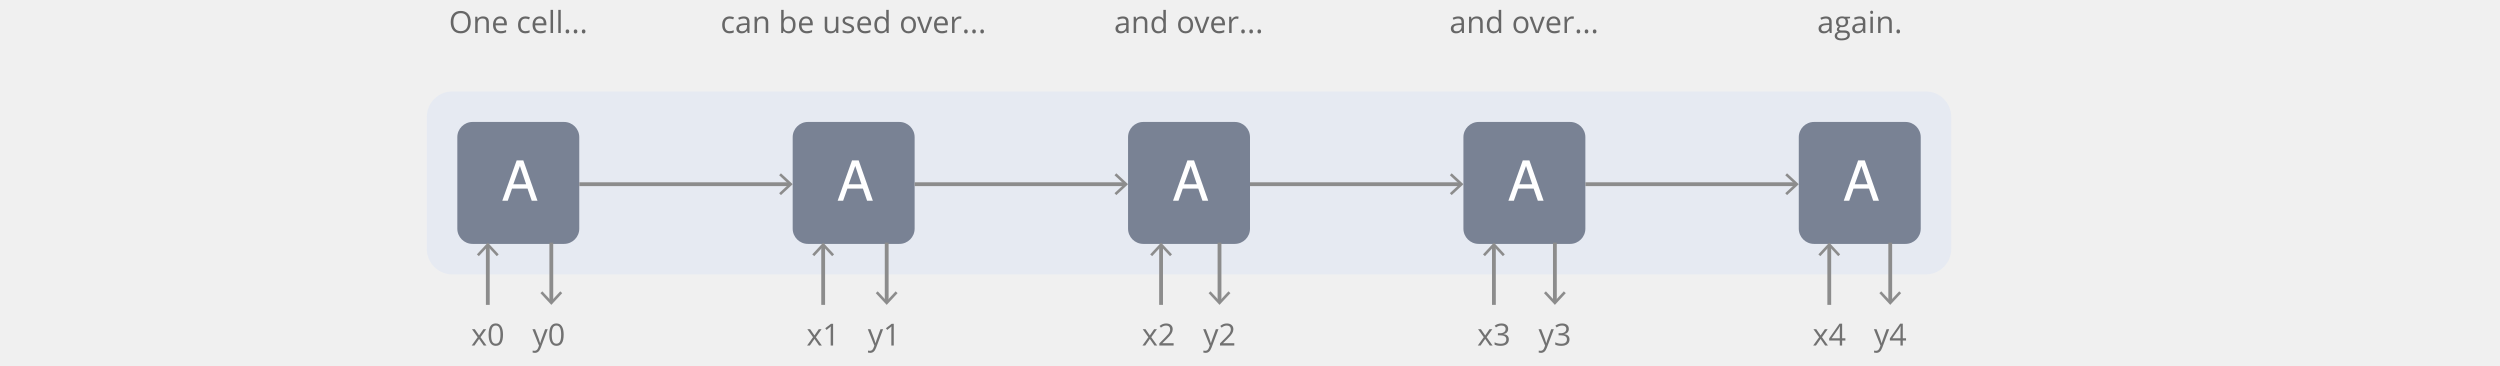
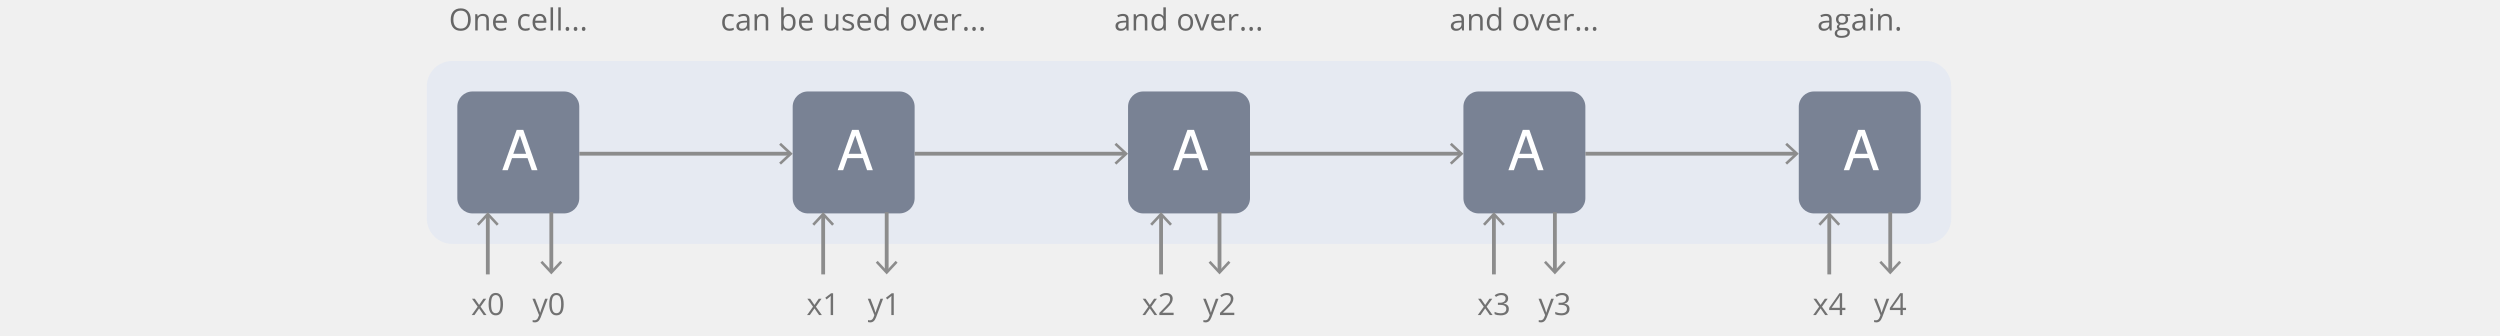
- <svg xmlns="http://www.w3.org/2000/svg" xmlns:xlink="http://www.w3.org/1999/xlink" id="background" width="984" height="144" viewBox="0 0 984 144">
+ <svg xmlns="http://www.w3.org/2000/svg" xmlns:xlink="http://www.w3.org/1999/xlink" id="background" width="984" height="132" viewBox="0 0 984 132">
  <defs>
    <symbol id="rnn-bg" data-name="rnn-bg" viewBox="0 0 48 48">
      <rect width="48" height="48" rx="6" ry="6" fill="#798294" />
    </symbol>
    <symbol id="rnn-a" data-name="rnn-a" viewBox="0 0 48 48">
      <use id="rnn-bg-3" data-name="rnn-bg" width="48" height="48" xlink:href="#rnn-bg" />
      <text transform="translate(17.33 31)" font-size="21.77" fill="#fff" font-family="Helvetica" letter-spacing="-1">A</text>
    </symbol>
  </defs>
  <g id="_Group_" data-name="&lt;Group&gt;">
-     <rect x="168" y="36" width="600" height="72" rx="10" ry="10" fill="#e6eaf2" />
+     <rect x="168" y="24" width="600" height="72" rx="10" ry="10" fill="#e6eaf2" />
  </g>
-   <use width="48" height="48" transform="translate(180 48)" xlink:href="#rnn-a" />
-   <use width="48" height="48" transform="translate(312 48)" xlink:href="#rnn-a" />
-   <use width="48" height="48" transform="translate(444 48)" xlink:href="#rnn-a" />
-   <use id="rnn-a-9" data-name="rnn-a" width="48" height="48" transform="translate(576 48)" xlink:href="#rnn-a" />
-   <use id="rnn-a-12" data-name="rnn-a" width="48" height="48" transform="translate(708 48)" xlink:href="#rnn-a" />
-   <text transform="translate(185.43 136)" font-size="12" fill="#717171" font-family="Open Sans">x0</text>
-   <text transform="translate(209.55 136)" font-size="12" fill="#717171" font-family="Open Sans">y0</text>
-   <text transform="translate(317.43 136)" font-size="12" fill="#717171" font-family="Open Sans">x1</text>
-   <text transform="translate(341.55 136)" font-size="12" fill="#717171" font-family="Open Sans">y1</text>
-   <text transform="translate(449.43 136)" font-size="12" fill="#717171" font-family="Open Sans">x2</text>
-   <text transform="translate(473.55 136)" font-size="12" fill="#717171" font-family="Open Sans">y2</text>
-   <text transform="translate(581.43 136)" font-size="12" fill="#717171" font-family="Open Sans">x3</text>
-   <text transform="translate(605.55 136)" font-size="12" fill="#717171" font-family="Open Sans">y3</text>
-   <text transform="translate(176.67 13)" font-size="12" fill="#666" font-family="Open Sans">One cell...</text>
-   <text transform="translate(283.58 13)" font-size="12" fill="#666" font-family="Open Sans">can be used over...</text>
-   <text transform="translate(438.51 13)" font-size="12" fill="#666" font-family="Open Sans">and over...</text>
-   <text transform="translate(570.51 13)" font-size="12" fill="#666" font-family="Open Sans">and over...</text>
-   <text transform="translate(715.24 13)" font-size="12" fill="#666" font-family="Open Sans">again.</text>
+   <use width="48" height="48" transform="translate(180 36)" xlink:href="#rnn-a" />
+   <use width="48" height="48" transform="translate(312 36)" xlink:href="#rnn-a" />
+   <use width="48" height="48" transform="translate(444 36)" xlink:href="#rnn-a" />
+   <use id="rnn-a-9" data-name="rnn-a" width="48" height="48" transform="translate(576 36)" xlink:href="#rnn-a" />
+   <use id="rnn-a-12" data-name="rnn-a" width="48" height="48" transform="translate(708 36)" xlink:href="#rnn-a" />
+   <text transform="translate(185.43 124)" font-size="12" fill="#717171" font-family="Open Sans">x0</text>
+   <text transform="translate(209.55 124)" font-size="12" fill="#717171" font-family="Open Sans">y0</text>
+   <text transform="translate(317.43 124)" font-size="12" fill="#717171" font-family="Open Sans">x1</text>
+   <text transform="translate(341.55 124)" font-size="12" fill="#717171" font-family="Open Sans">y1</text>
+   <text transform="translate(449.43 124)" font-size="12" fill="#717171" font-family="Open Sans">x2</text>
+   <text transform="translate(473.55 124)" font-size="12" fill="#717171" font-family="Open Sans">y2</text>
+   <text transform="translate(581.43 124)" font-size="12" fill="#717171" font-family="Open Sans">x3</text>
+   <text transform="translate(605.55 124)" font-size="12" fill="#717171" font-family="Open Sans">y3</text>
+   <text transform="translate(176.67 12)" font-size="12" fill="#666" font-family="Open Sans">One cell...</text>
+   <text transform="translate(283.58 12)" font-size="12" fill="#666" font-family="Open Sans">can be used over...</text>
+   <text transform="translate(438.51 12)" font-size="12" fill="#666" font-family="Open Sans">and over...</text>
+   <text transform="translate(570.51 12)" font-size="12" fill="#666" font-family="Open Sans">and over...</text>
+   <text transform="translate(715.24 12)" font-size="12" fill="#666" font-family="Open Sans">again.</text>
  <g>
-     <line x1="228" y1="72.5" x2="310.86" y2="72.5" fill="none" stroke="#8c8c8c" stroke-miterlimit="10" stroke-width="1.5" />
-     <polygon points="307.38 76.79 306.67 76.03 310.46 72.5 306.67 68.98 307.38 68.21 312 72.5 307.38 76.79" fill="#8c8c8c" />
+     <line x1="228" y1="60.5" x2="310.86" y2="60.5" fill="none" stroke="#8c8c8c" stroke-miterlimit="10" stroke-width="1.5" />
+     <polygon points="307.38 64.79 306.67 64.03 310.46 60.5 306.67 56.98 307.38 56.21 312 60.5 307.38 64.79" fill="#8c8c8c" />
  </g>
  <g>
-     <line x1="192" y1="120" x2="192" y2="96.64" fill="none" stroke="#8c8c8c" stroke-miterlimit="10" stroke-width="1.5" />
-     <polygon points="196.29 100.12 195.53 100.83 192 97.04 188.47 100.83 187.71 100.12 192 95.5 196.29 100.12" fill="#8c8c8c" />
+     <line x1="192" y1="108" x2="192" y2="84.64" fill="none" stroke="#8c8c8c" stroke-miterlimit="10" stroke-width="1.5" />
+     <polygon points="196.29 88.12 195.53 88.83 192 85.04 188.47 88.83 187.71 88.12 192 83.5 196.29 88.12" fill="#8c8c8c" />
  </g>
  <g>
-     <line x1="217" y1="95.5" x2="217" y2="118.86" fill="none" stroke="#8c8c8c" stroke-miterlimit="10" stroke-width="1.5" />
-     <polygon points="212.71 115.38 213.47 114.67 217 118.46 220.52 114.67 221.29 115.38 217 120 212.71 115.38" fill="#8c8c8c" />
+     <line x1="217" y1="83.5" x2="217" y2="106.86" fill="none" stroke="#8c8c8c" stroke-miterlimit="10" stroke-width="1.5" />
+     <polygon points="212.71 103.38 213.47 102.67 217 106.46 220.52 102.67 221.29 103.38 217 108 212.71 103.38" fill="#8c8c8c" />
  </g>
  <g>
-     <line x1="324" y1="120" x2="324" y2="96.64" fill="none" stroke="#8c8c8c" stroke-miterlimit="10" stroke-width="1.5" />
-     <polygon points="328.29 100.12 327.52 100.83 324 97.04 320.48 100.83 319.71 100.12 324 95.5 328.29 100.12" fill="#8c8c8c" />
+     <line x1="324" y1="108" x2="324" y2="84.64" fill="none" stroke="#8c8c8c" stroke-miterlimit="10" stroke-width="1.5" />
+     <polygon points="328.29 88.12 327.52 88.83 324 85.04 320.48 88.83 319.71 88.12 324 83.5 328.29 88.12" fill="#8c8c8c" />
  </g>
  <g>
-     <line x1="349" y1="95.5" x2="349" y2="118.86" fill="none" stroke="#8c8c8c" stroke-miterlimit="10" stroke-width="1.5" />
-     <polygon points="344.7 115.38 345.47 114.67 349 118.46 352.52 114.67 353.29 115.38 349 120 344.7 115.38" fill="#8c8c8c" />
+     <line x1="349" y1="83.5" x2="349" y2="106.86" fill="none" stroke="#8c8c8c" stroke-miterlimit="10" stroke-width="1.5" />
+     <polygon points="344.7 103.38 345.47 102.67 349 106.46 352.52 102.67 353.29 103.38 349 108 344.7 103.38" fill="#8c8c8c" />
  </g>
  <g>
-     <line x1="457" y1="120" x2="457" y2="96.64" fill="none" stroke="#8c8c8c" stroke-miterlimit="10" stroke-width="1.5" />
-     <polygon points="461.29 100.12 460.52 100.83 457 97.04 453.48 100.83 452.71 100.12 457 95.5 461.29 100.12" fill="#8c8c8c" />
+     <line x1="457" y1="108" x2="457" y2="84.64" fill="none" stroke="#8c8c8c" stroke-miterlimit="10" stroke-width="1.5" />
+     <polygon points="461.29 88.12 460.52 88.83 457 85.04 453.48 88.83 452.71 88.12 457 83.5 461.29 88.12" fill="#8c8c8c" />
  </g>
  <g>
-     <line x1="480" y1="95.5" x2="480" y2="118.86" fill="none" stroke="#8c8c8c" stroke-miterlimit="10" stroke-width="1.5" />
-     <polygon points="475.7 115.38 476.47 114.67 480 118.46 483.52 114.67 484.29 115.38 480 120 475.7 115.38" fill="#8c8c8c" />
+     <line x1="480" y1="83.5" x2="480" y2="106.86" fill="none" stroke="#8c8c8c" stroke-miterlimit="10" stroke-width="1.5" />
+     <polygon points="475.7 103.38 476.47 102.67 480 106.46 483.52 102.67 484.29 103.38 480 108 475.7 103.38" fill="#8c8c8c" />
  </g>
  <g>
-     <line x1="588" y1="120" x2="588" y2="96.64" fill="none" stroke="#8c8c8c" stroke-miterlimit="10" stroke-width="1.5" />
-     <polygon points="592.29 100.12 591.52 100.83 588 97.04 584.48 100.83 583.71 100.12 588 95.5 592.29 100.12" fill="#8c8c8c" />
+     <line x1="588" y1="108" x2="588" y2="84.64" fill="none" stroke="#8c8c8c" stroke-miterlimit="10" stroke-width="1.5" />
+     <polygon points="592.29 88.12 591.52 88.83 588 85.04 584.48 88.83 583.71 88.12 588 83.5 592.29 88.12" fill="#8c8c8c" />
  </g>
  <g>
-     <line x1="612" y1="95.5" x2="612" y2="118.86" fill="none" stroke="#8c8c8c" stroke-miterlimit="10" stroke-width="1.5" />
-     <polygon points="607.71 115.38 608.47 114.67 612 118.46 615.52 114.67 616.29 115.38 612 120 607.71 115.38" fill="#8c8c8c" />
+     <line x1="612" y1="83.5" x2="612" y2="106.86" fill="none" stroke="#8c8c8c" stroke-miterlimit="10" stroke-width="1.5" />
+     <polygon points="607.71 103.38 608.47 102.67 612 106.46 615.52 102.67 616.29 103.38 612 108 607.71 103.38" fill="#8c8c8c" />
  </g>
-   <text transform="translate(713.43 136)" font-size="12" fill="#717171" font-family="Open Sans">x4</text>
-   <text transform="translate(737.55 136)" font-size="12" fill="#717171" font-family="Open Sans">y4</text>
+   <text transform="translate(713.43 124)" font-size="12" fill="#717171" font-family="Open Sans">x4</text>
+   <text transform="translate(737.55 124)" font-size="12" fill="#717171" font-family="Open Sans">y4</text>
  <g>
-     <line x1="720" y1="120" x2="720" y2="96.64" fill="none" stroke="#8c8c8c" stroke-miterlimit="10" stroke-width="1.5" />
-     <polygon points="724.29 100.12 723.52 100.83 720 97.04 716.48 100.83 715.71 100.12 720 95.5 724.29 100.12" fill="#8c8c8c" />
+     <line x1="720" y1="108" x2="720" y2="84.64" fill="none" stroke="#8c8c8c" stroke-miterlimit="10" stroke-width="1.5" />
+     <polygon points="724.29 88.12 723.52 88.83 720 85.04 716.48 88.83 715.71 88.12 720 83.5 724.29 88.12" fill="#8c8c8c" />
  </g>
  <g>
-     <line x1="744" y1="95.5" x2="744" y2="118.86" fill="none" stroke="#8c8c8c" stroke-miterlimit="10" stroke-width="1.5" />
-     <polygon points="739.71 115.38 740.47 114.67 744 118.46 747.52 114.67 748.29 115.38 744 120 739.71 115.38" fill="#8c8c8c" />
+     <line x1="744" y1="83.5" x2="744" y2="106.86" fill="none" stroke="#8c8c8c" stroke-miterlimit="10" stroke-width="1.5" />
+     <polygon points="739.71 103.38 740.47 102.67 744 106.46 747.52 102.67 748.29 103.38 744 108 739.71 103.38" fill="#8c8c8c" />
  </g>
  <g>
-     <line x1="360" y1="72.5" x2="442.86" y2="72.5" fill="none" stroke="#8c8c8c" stroke-miterlimit="10" stroke-width="1.5" />
-     <polygon points="439.38 76.79 438.67 76.03 442.46 72.5 438.67 68.98 439.38 68.21 444 72.5 439.38 76.79" fill="#8c8c8c" />
+     <line x1="360" y1="60.5" x2="442.86" y2="60.5" fill="none" stroke="#8c8c8c" stroke-miterlimit="10" stroke-width="1.5" />
+     <polygon points="439.38 64.79 438.67 64.03 442.46 60.5 438.67 56.98 439.38 56.21 444 60.5 439.38 64.79" fill="#8c8c8c" />
  </g>
  <g>
-     <line x1="492" y1="72.5" x2="574.86" y2="72.5" fill="none" stroke="#8c8c8c" stroke-miterlimit="10" stroke-width="1.5" />
-     <polygon points="571.38 76.79 570.67 76.03 574.46 72.5 570.67 68.98 571.38 68.21 576 72.5 571.38 76.79" fill="#8c8c8c" />
+     <line x1="492" y1="60.5" x2="574.86" y2="60.5" fill="none" stroke="#8c8c8c" stroke-miterlimit="10" stroke-width="1.5" />
+     <polygon points="571.38 64.79 570.67 64.03 574.46 60.5 570.67 56.98 571.38 56.21 576 60.5 571.38 64.79" fill="#8c8c8c" />
  </g>
  <g>
-     <line x1="624" y1="72.5" x2="706.86" y2="72.5" fill="none" stroke="#8c8c8c" stroke-miterlimit="10" stroke-width="1.5" />
-     <polygon points="703.38 76.79 702.67 76.03 706.46 72.5 702.67 68.98 703.38 68.21 708 72.5 703.38 76.79" fill="#8c8c8c" />
+     <line x1="624" y1="60.5" x2="706.86" y2="60.5" fill="none" stroke="#8c8c8c" stroke-miterlimit="10" stroke-width="1.5" />
+     <polygon points="703.38 64.79 702.67 64.03 706.46 60.5 702.67 56.98 703.38 56.21 708 60.5 703.38 64.79" fill="#8c8c8c" />
  </g>
</svg>
